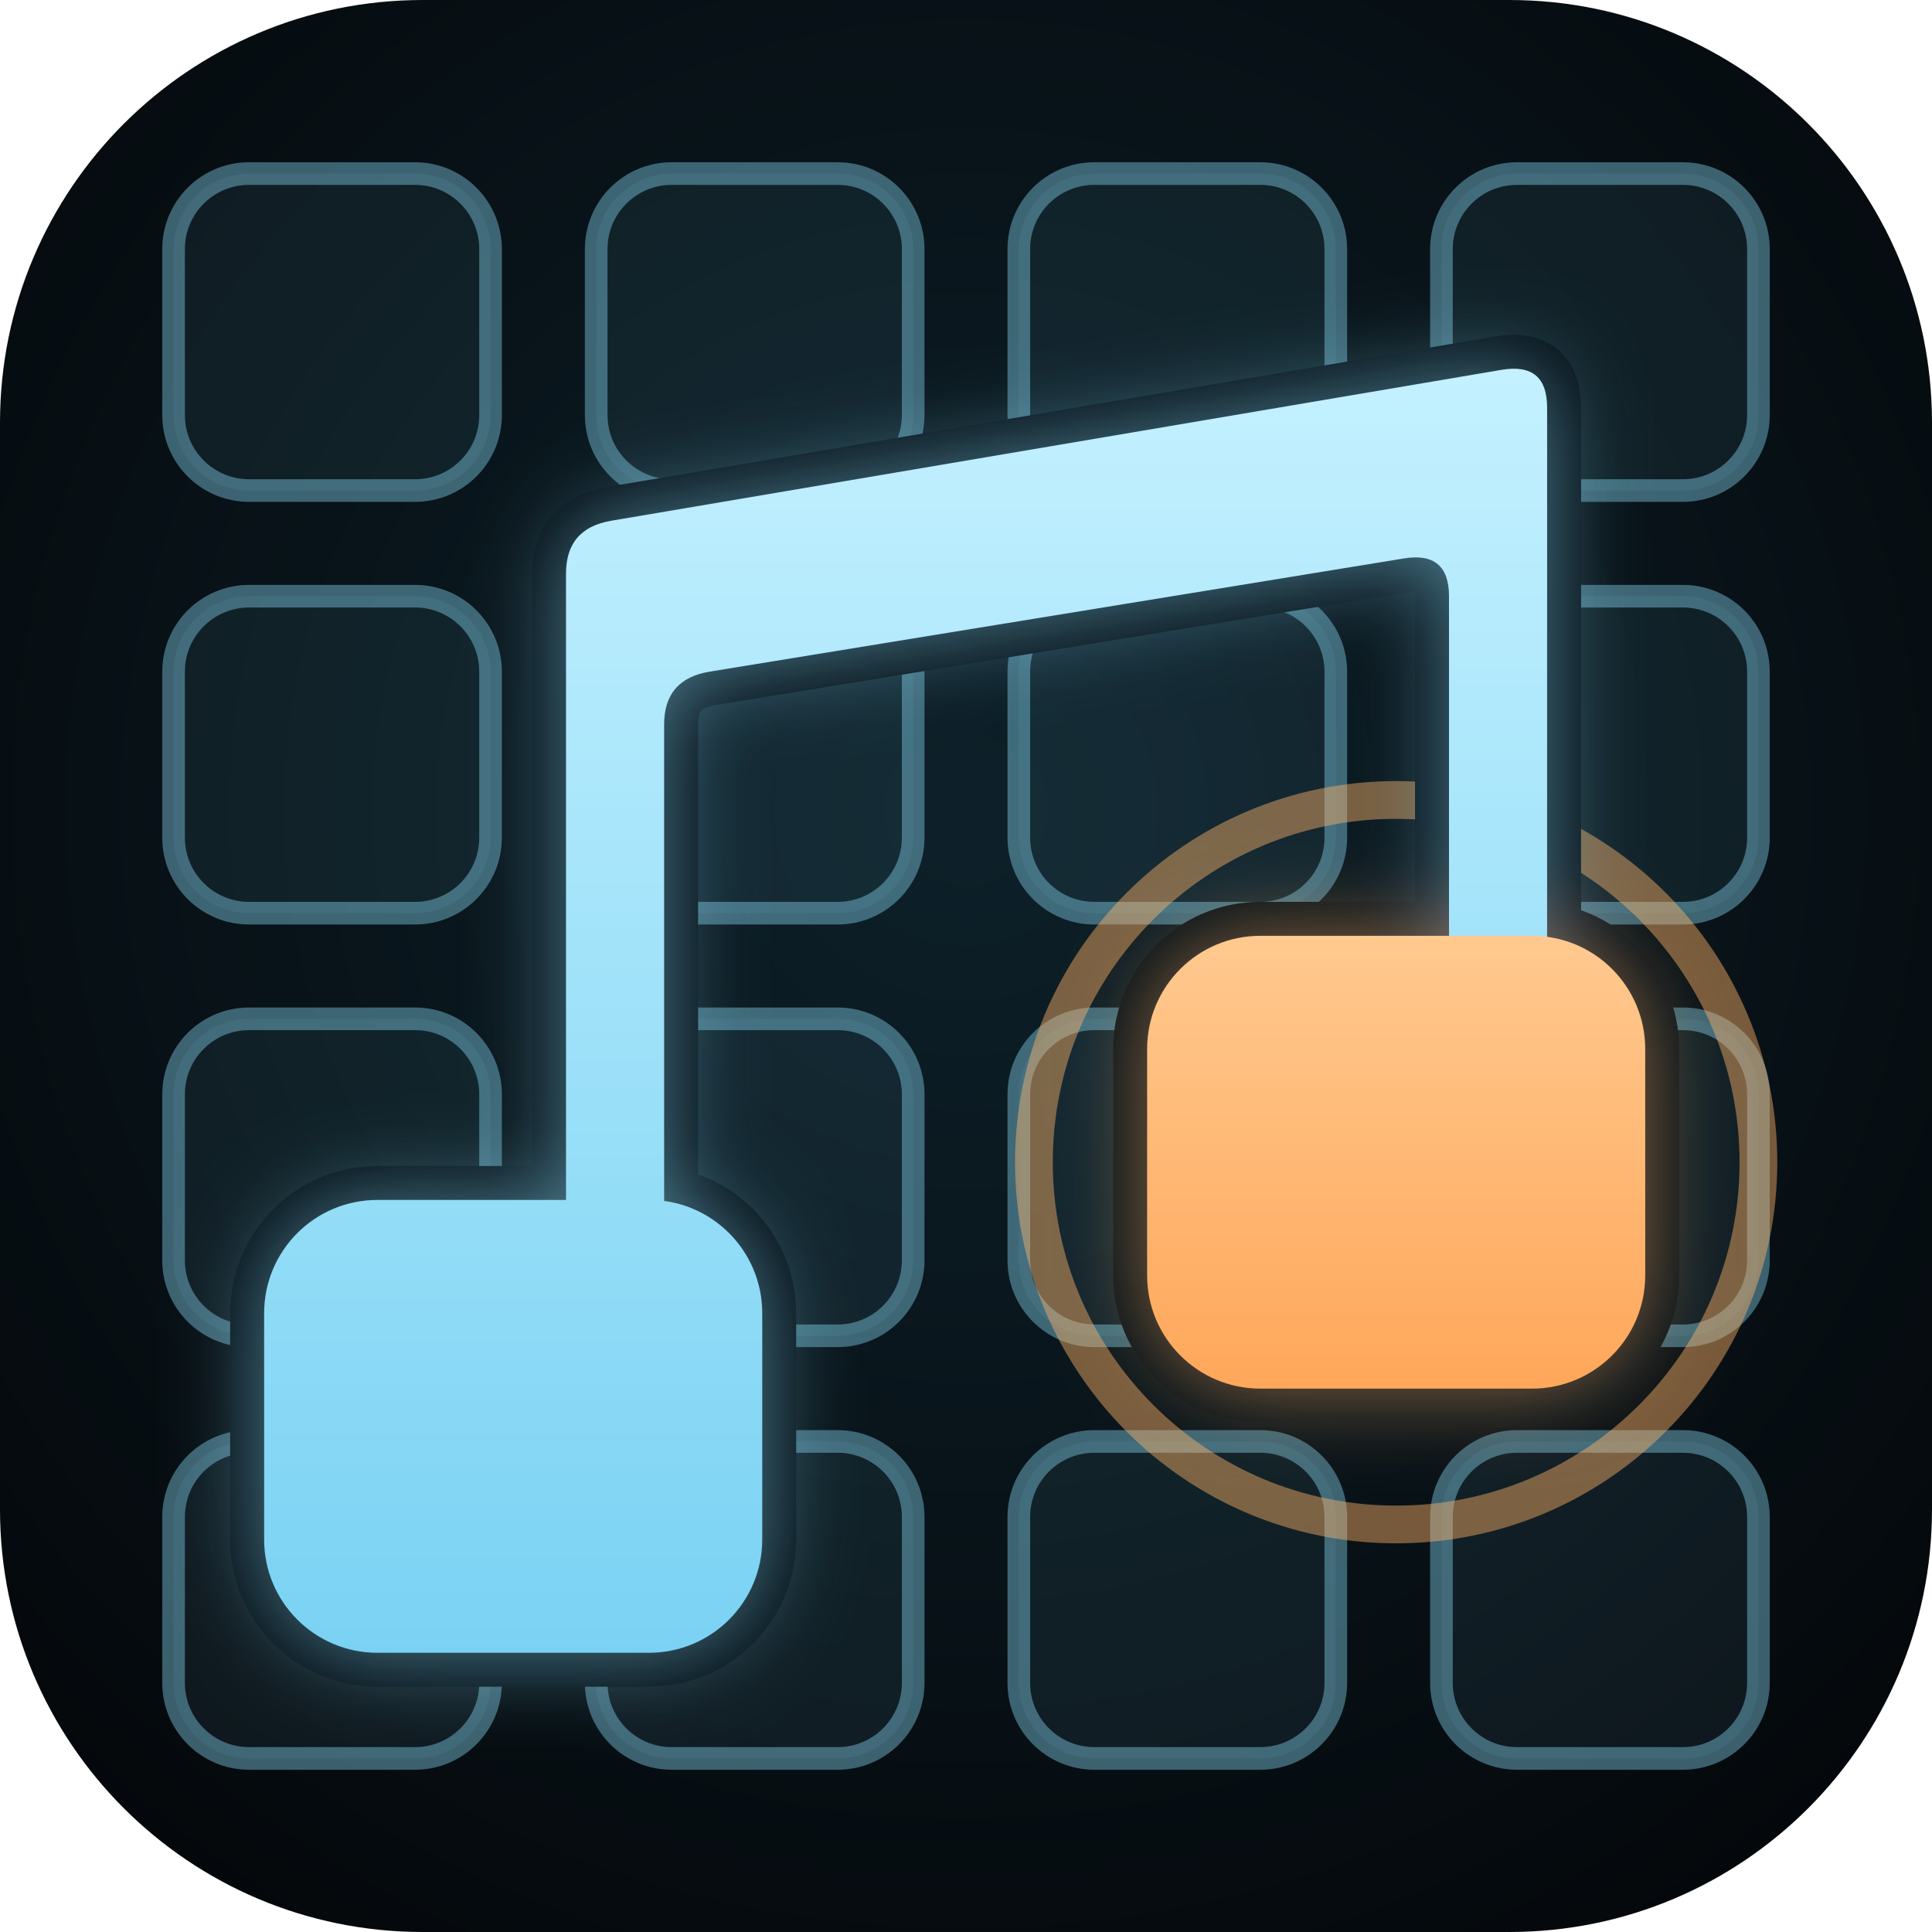
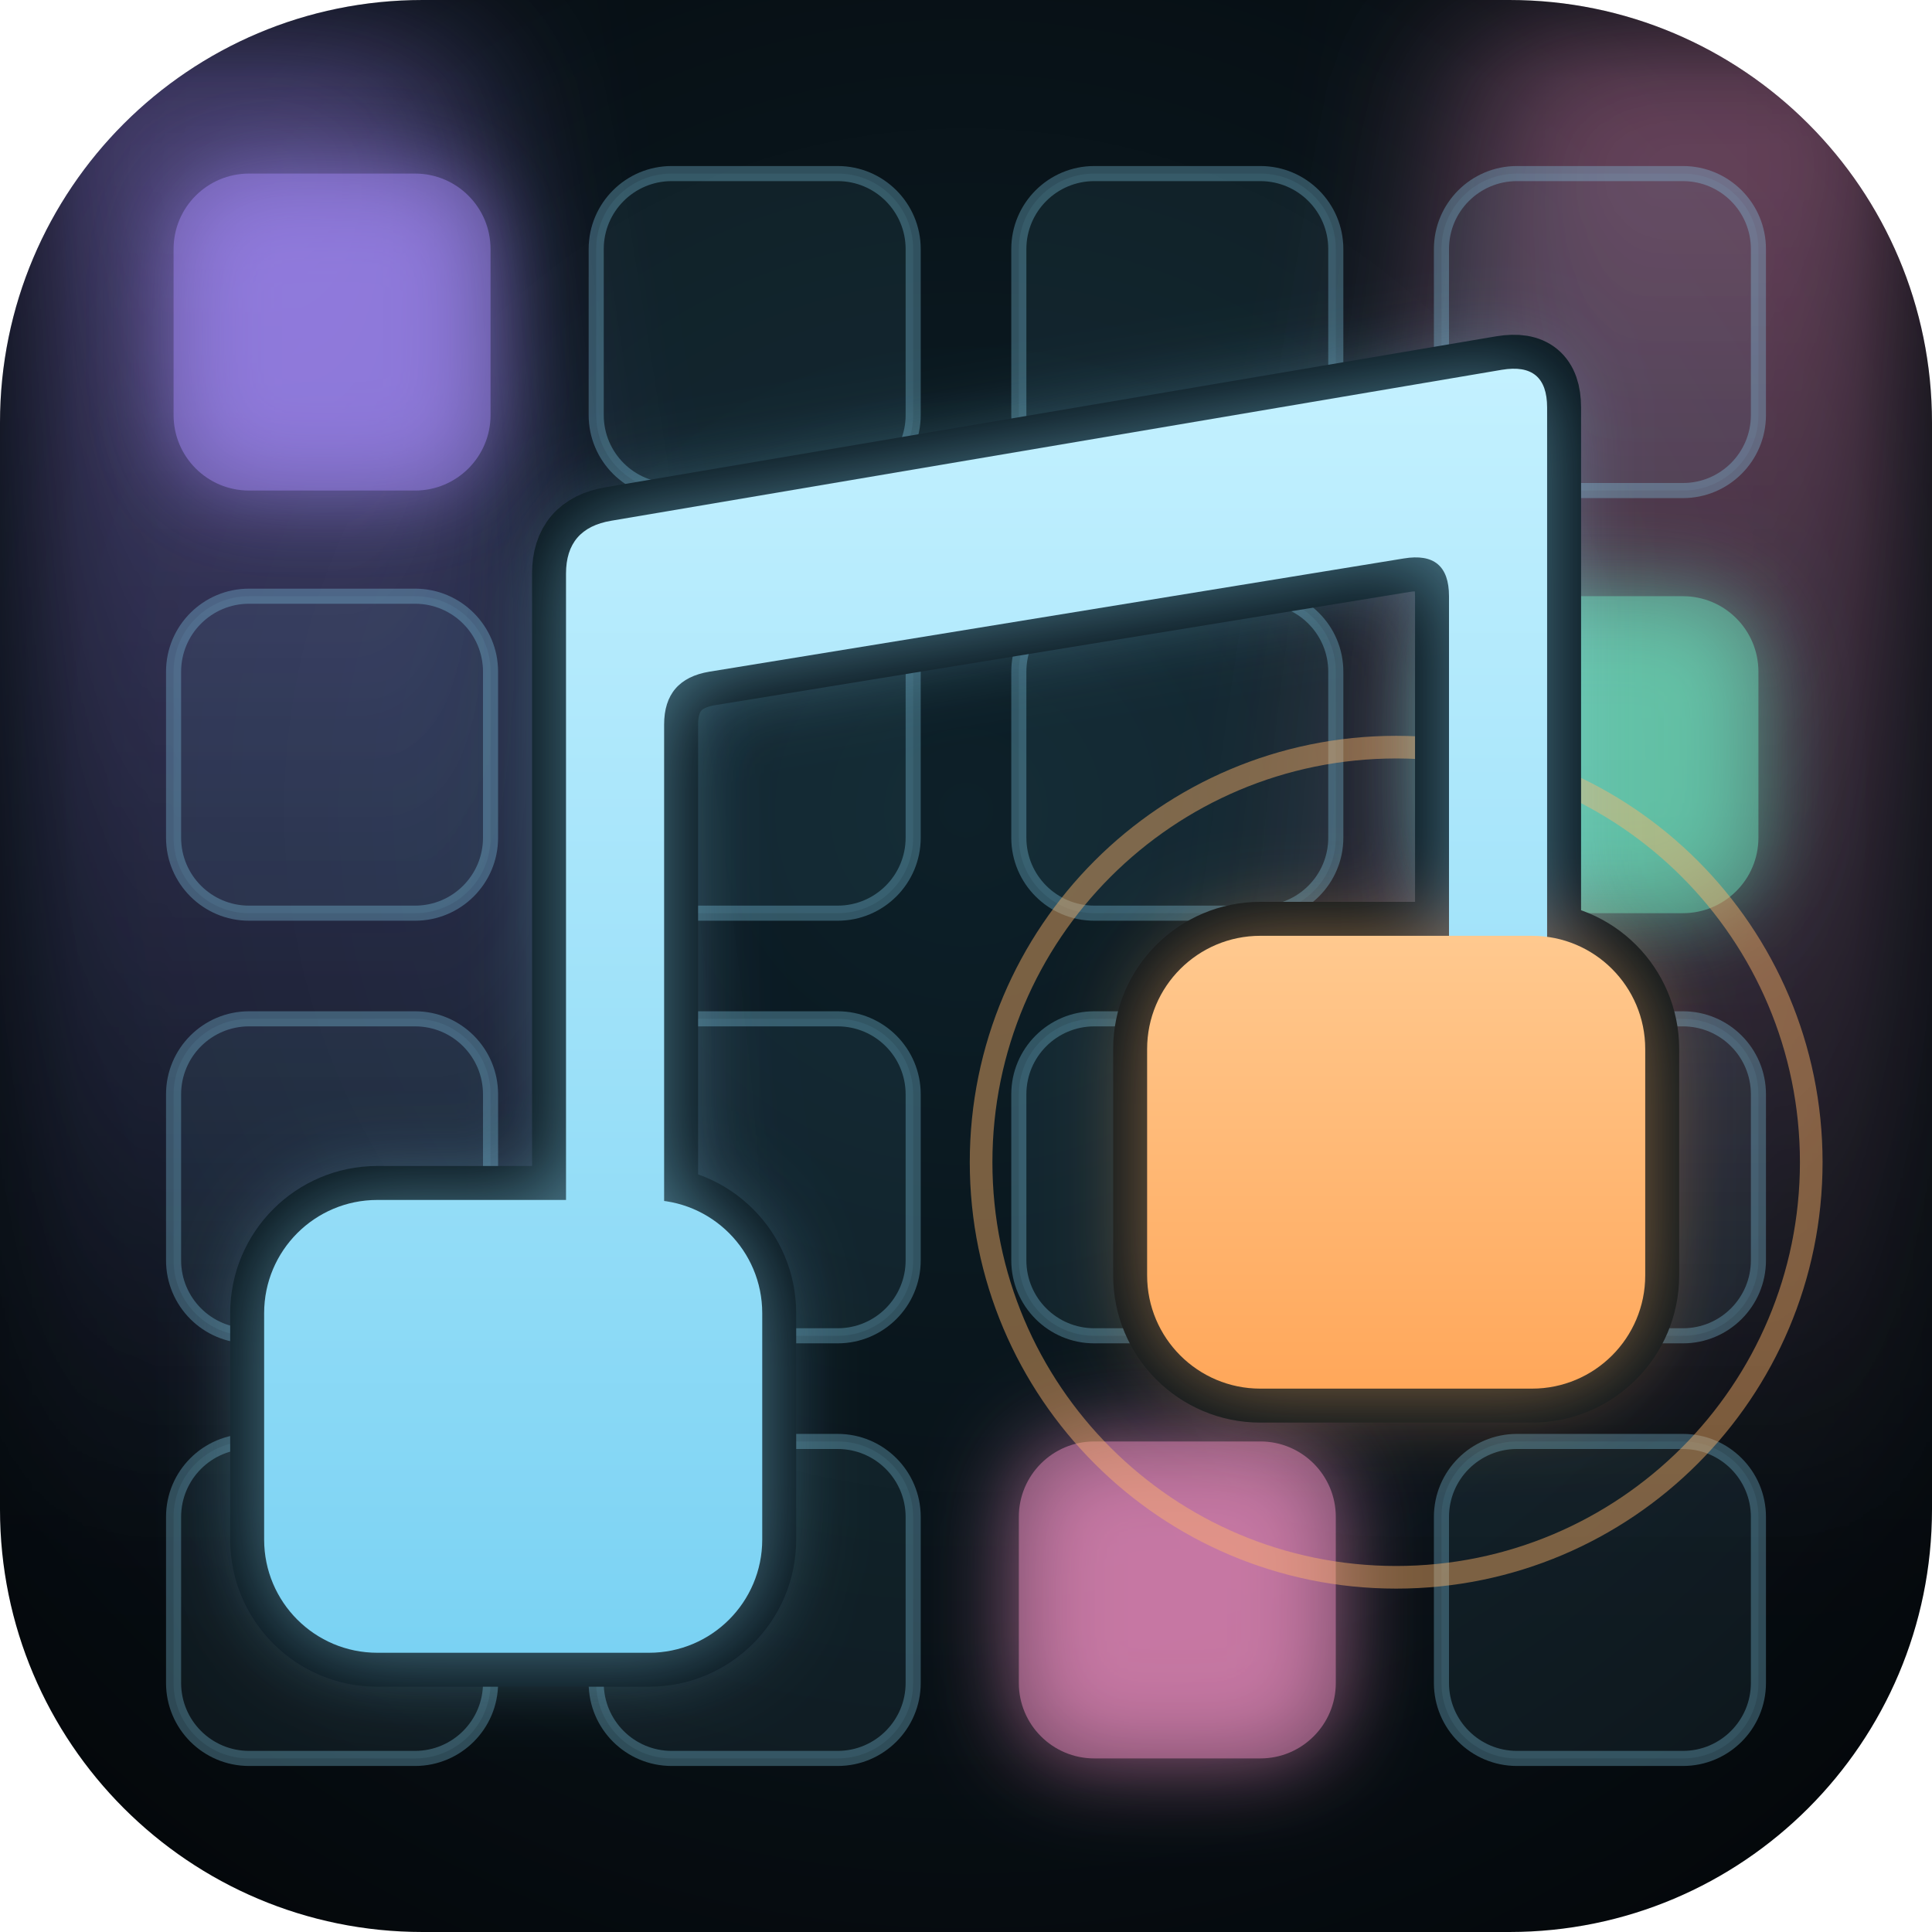
<svg xmlns="http://www.w3.org/2000/svg" viewBox="0 0 512 512">
  <defs>
    <radialGradient id="bg" cx="50%" cy="42%" r="70%">
      <stop offset="0" stop-color="#0d2029" />
      <stop offset="1" stop-color="#04070a" />
    </radialGradient>
    <linearGradient id="cyan" x1="0" y1="96" x2="0" y2="438" gradientUnits="userSpaceOnUse">
      <stop offset="0" stop-color="#c4f1ff" />
      <stop offset="1" stop-color="#7ad2f3" />
    </linearGradient>
    <linearGradient id="orange" x1="0" y1="248" x2="0" y2="368" gradientUnits="userSpaceOnUse">
      <stop offset="0" stop-color="#ffc98f" />
      <stop offset="1" stop-color="#ffa75a" />
    </linearGradient>
    <linearGradient id="beamV" x1="0" y1="0" x2="0" y2="512" gradientUnits="userSpaceOnUse">
      <stop offset="0" stop-color="#a88cff" stop-opacity="0.42" />
      <stop offset="0.8" stop-color="#a88cff" stop-opacity="0" />
    </linearGradient>
    <linearGradient id="beamP" x1="0" y1="0" x2="0" y2="512" gradientUnits="userSpaceOnUse">
      <stop offset="0" stop-color="#ff96cd" stop-opacity="0.42" />
      <stop offset="0.8" stop-color="#ff96cd" stop-opacity="0" />
    </linearGradient>
    <filter id="glow" x="-50%" y="-50%" width="200%" height="200%">
      <feGaussianBlur stdDeviation="12" />
    </filter>
    <filter id="soft" x="-50%" y="-50%" width="200%" height="200%">
      <feGaussianBlur stdDeviation="22" />
    </filter>
    <clipPath id="clip">
      <rect width="512" height="512" rx="112" />
    </clipPath>
  </defs>
  <g clip-path="url(#clip)">
    <rect width="512" height="512" fill="url(#bg)" />
    <g>
-       <g fill="#8cdefa" fill-opacity="0.07" stroke="#8cdefa" stroke-opacity="0.4" stroke-width="6">
-         <rect x="46" y="46" width="84" height="84" rx="20" />
+       <g filter="url(#soft)">
+         <path d="M60 -300L-160 560H220Z" fill="url(#beamV)" />
+         <path d="M452 -300L292 560H672Z" fill="url(#beamP)" />
+       </g>
+       <g fill="#8cdefa" fill-opacity="0.07" stroke="#8cdefa" stroke-opacity="0.3" stroke-width="4">
        <rect x="158" y="46" width="84" height="84" rx="20" />
        <rect x="270" y="46" width="84" height="84" rx="20" />
        <rect x="382" y="46" width="84" height="84" rx="20" />
        <rect x="46" y="158" width="84" height="84" rx="20" />
        <rect x="158" y="158" width="84" height="84" rx="20" />
        <rect x="270" y="158" width="84" height="84" rx="20" />
-         <rect x="382" y="158" width="84" height="84" rx="20" />
        <rect x="46" y="270" width="84" height="84" rx="20" />
        <rect x="158" y="270" width="84" height="84" rx="20" />
        <rect x="270" y="270" width="84" height="84" rx="20" />
        <rect x="382" y="270" width="84" height="84" rx="20" />
        <rect x="46" y="382" width="84" height="84" rx="20" />
        <rect x="158" y="382" width="84" height="84" rx="20" />
-         <rect x="270" y="382" width="84" height="84" rx="20" />
        <rect x="382" y="382" width="84" height="84" rx="20" />
      </g>
-       <circle cx="370" cy="308" r="96" fill="none" stroke="#ffb469" stroke-width="10" stroke-opacity="0.45" />
+       <g filter="url(#glow)" opacity="0.6">
+         <rect x="46" y="46" width="84" height="84" rx="20" fill="#a88cff" />
+         <rect x="382" y="158" width="84" height="84" rx="20" fill="#6eecc4" />
+         <rect x="270" y="382" width="84" height="84" rx="20" fill="#ff96cd" />
+       </g>
+       <g opacity="0.42">
+         <rect x="46" y="46" width="84" height="84" rx="20" fill="#a88cff" />
+         <rect x="382" y="158" width="84" height="84" rx="20" fill="#6eecc4" />
+         <rect x="270" y="382" width="84" height="84" rx="20" fill="#ff96cd" />
+       </g>
+       <circle cx="370" cy="308" r="110" fill="none" stroke="#ffb469" stroke-width="6" stroke-opacity="0.45" />
      <g fill="#061118" stroke="#061118" stroke-width="18" stroke-linejoin="round">
        <path d="M150 372V152Q150 140 162 138L398 98Q410 96 410 108V252H384V158Q384 146 372 148L188 178Q176 180 176 192V372Z" />
        <rect x="70" y="318" width="132" height="120" rx="30" />
        <rect x="304" y="248" width="132" height="120" rx="30" />
      </g>
      <g filter="url(#glow)" opacity="0.55">
        <path d="M150 372V152Q150 140 162 138L398 98Q410 96 410 108V252H384V158Q384 146 372 148L188 178Q176 180 176 192V372Z" fill="#8cdefa" />
        <g fill="#8cdefa">
          <rect x="70" y="318" width="132" height="120" rx="30" />
        </g>
        <g fill="#ffb469">
          <rect x="304" y="248" width="132" height="120" rx="30" />
        </g>
      </g>
      <path d="M150 372V152Q150 140 162 138L398 98Q410 96 410 108V252H384V158Q384 146 372 148L188 178Q176 180 176 192V372Z" fill="url(#cyan)" />
      <g fill="url(#cyan)">
        <rect x="70" y="318" width="132" height="120" rx="30" />
      </g>
      <g fill="url(#orange)">
        <rect x="304" y="248" width="132" height="120" rx="30" />
      </g>
    </g>
  </g>
</svg>
